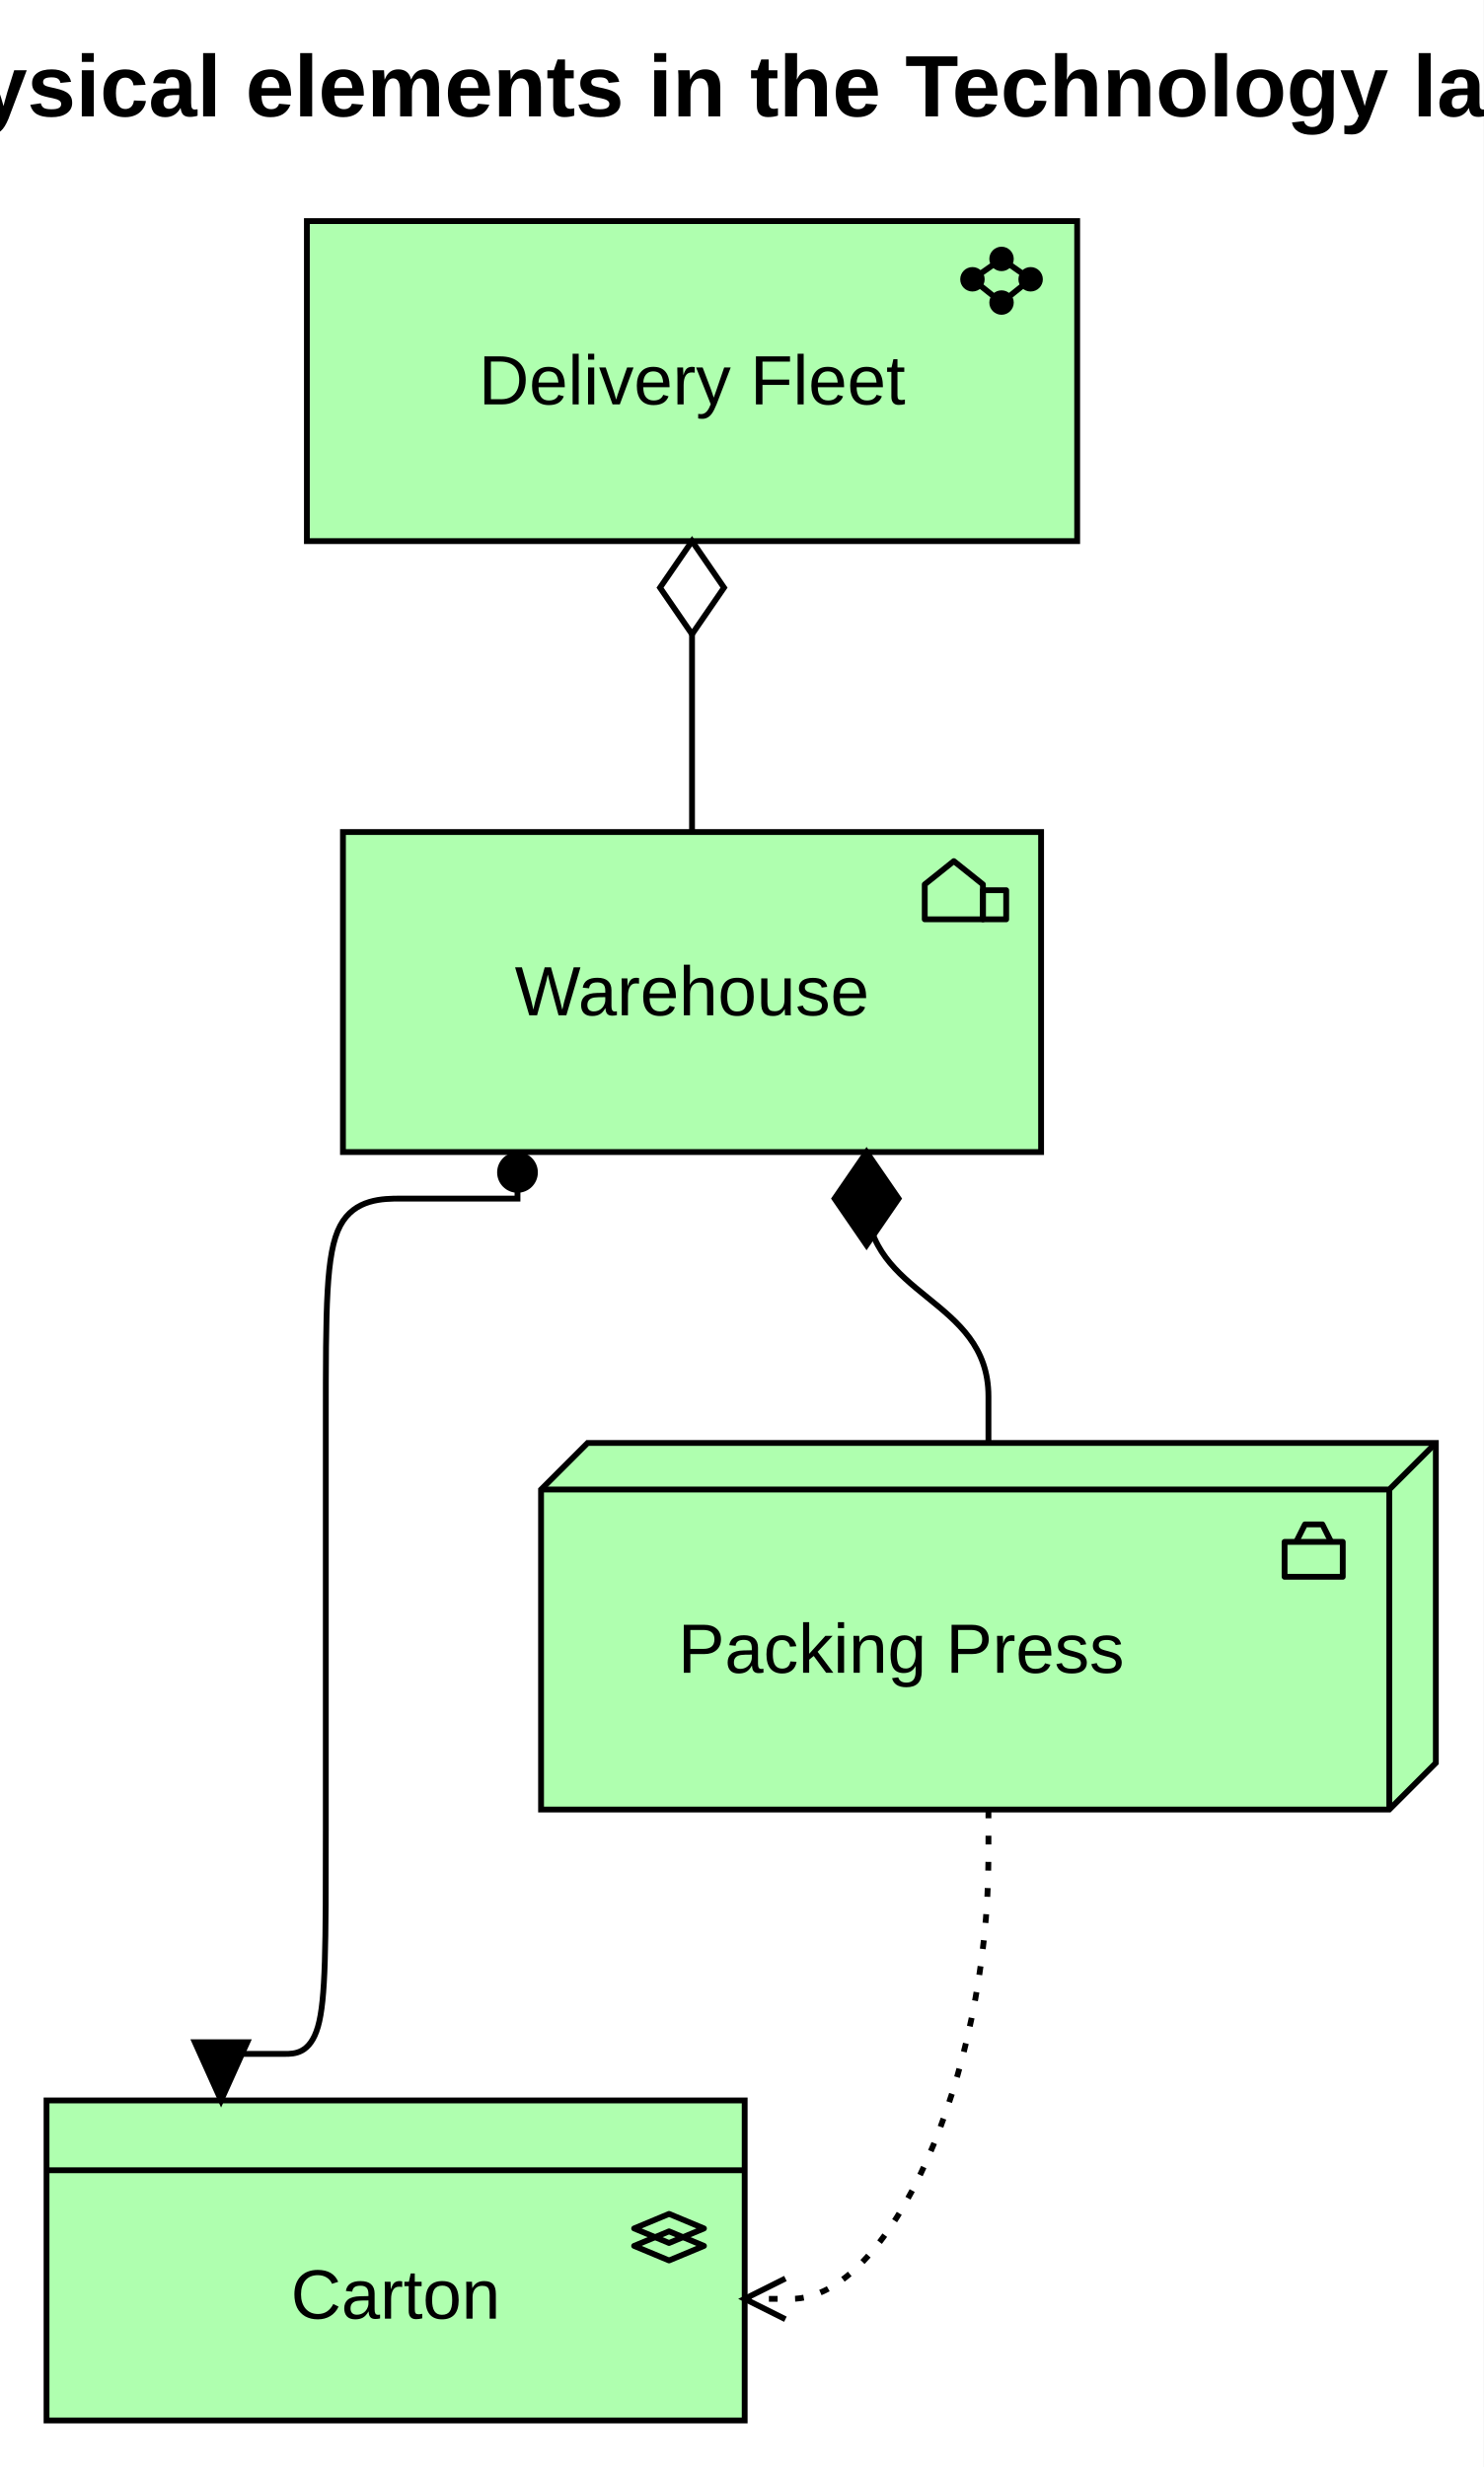
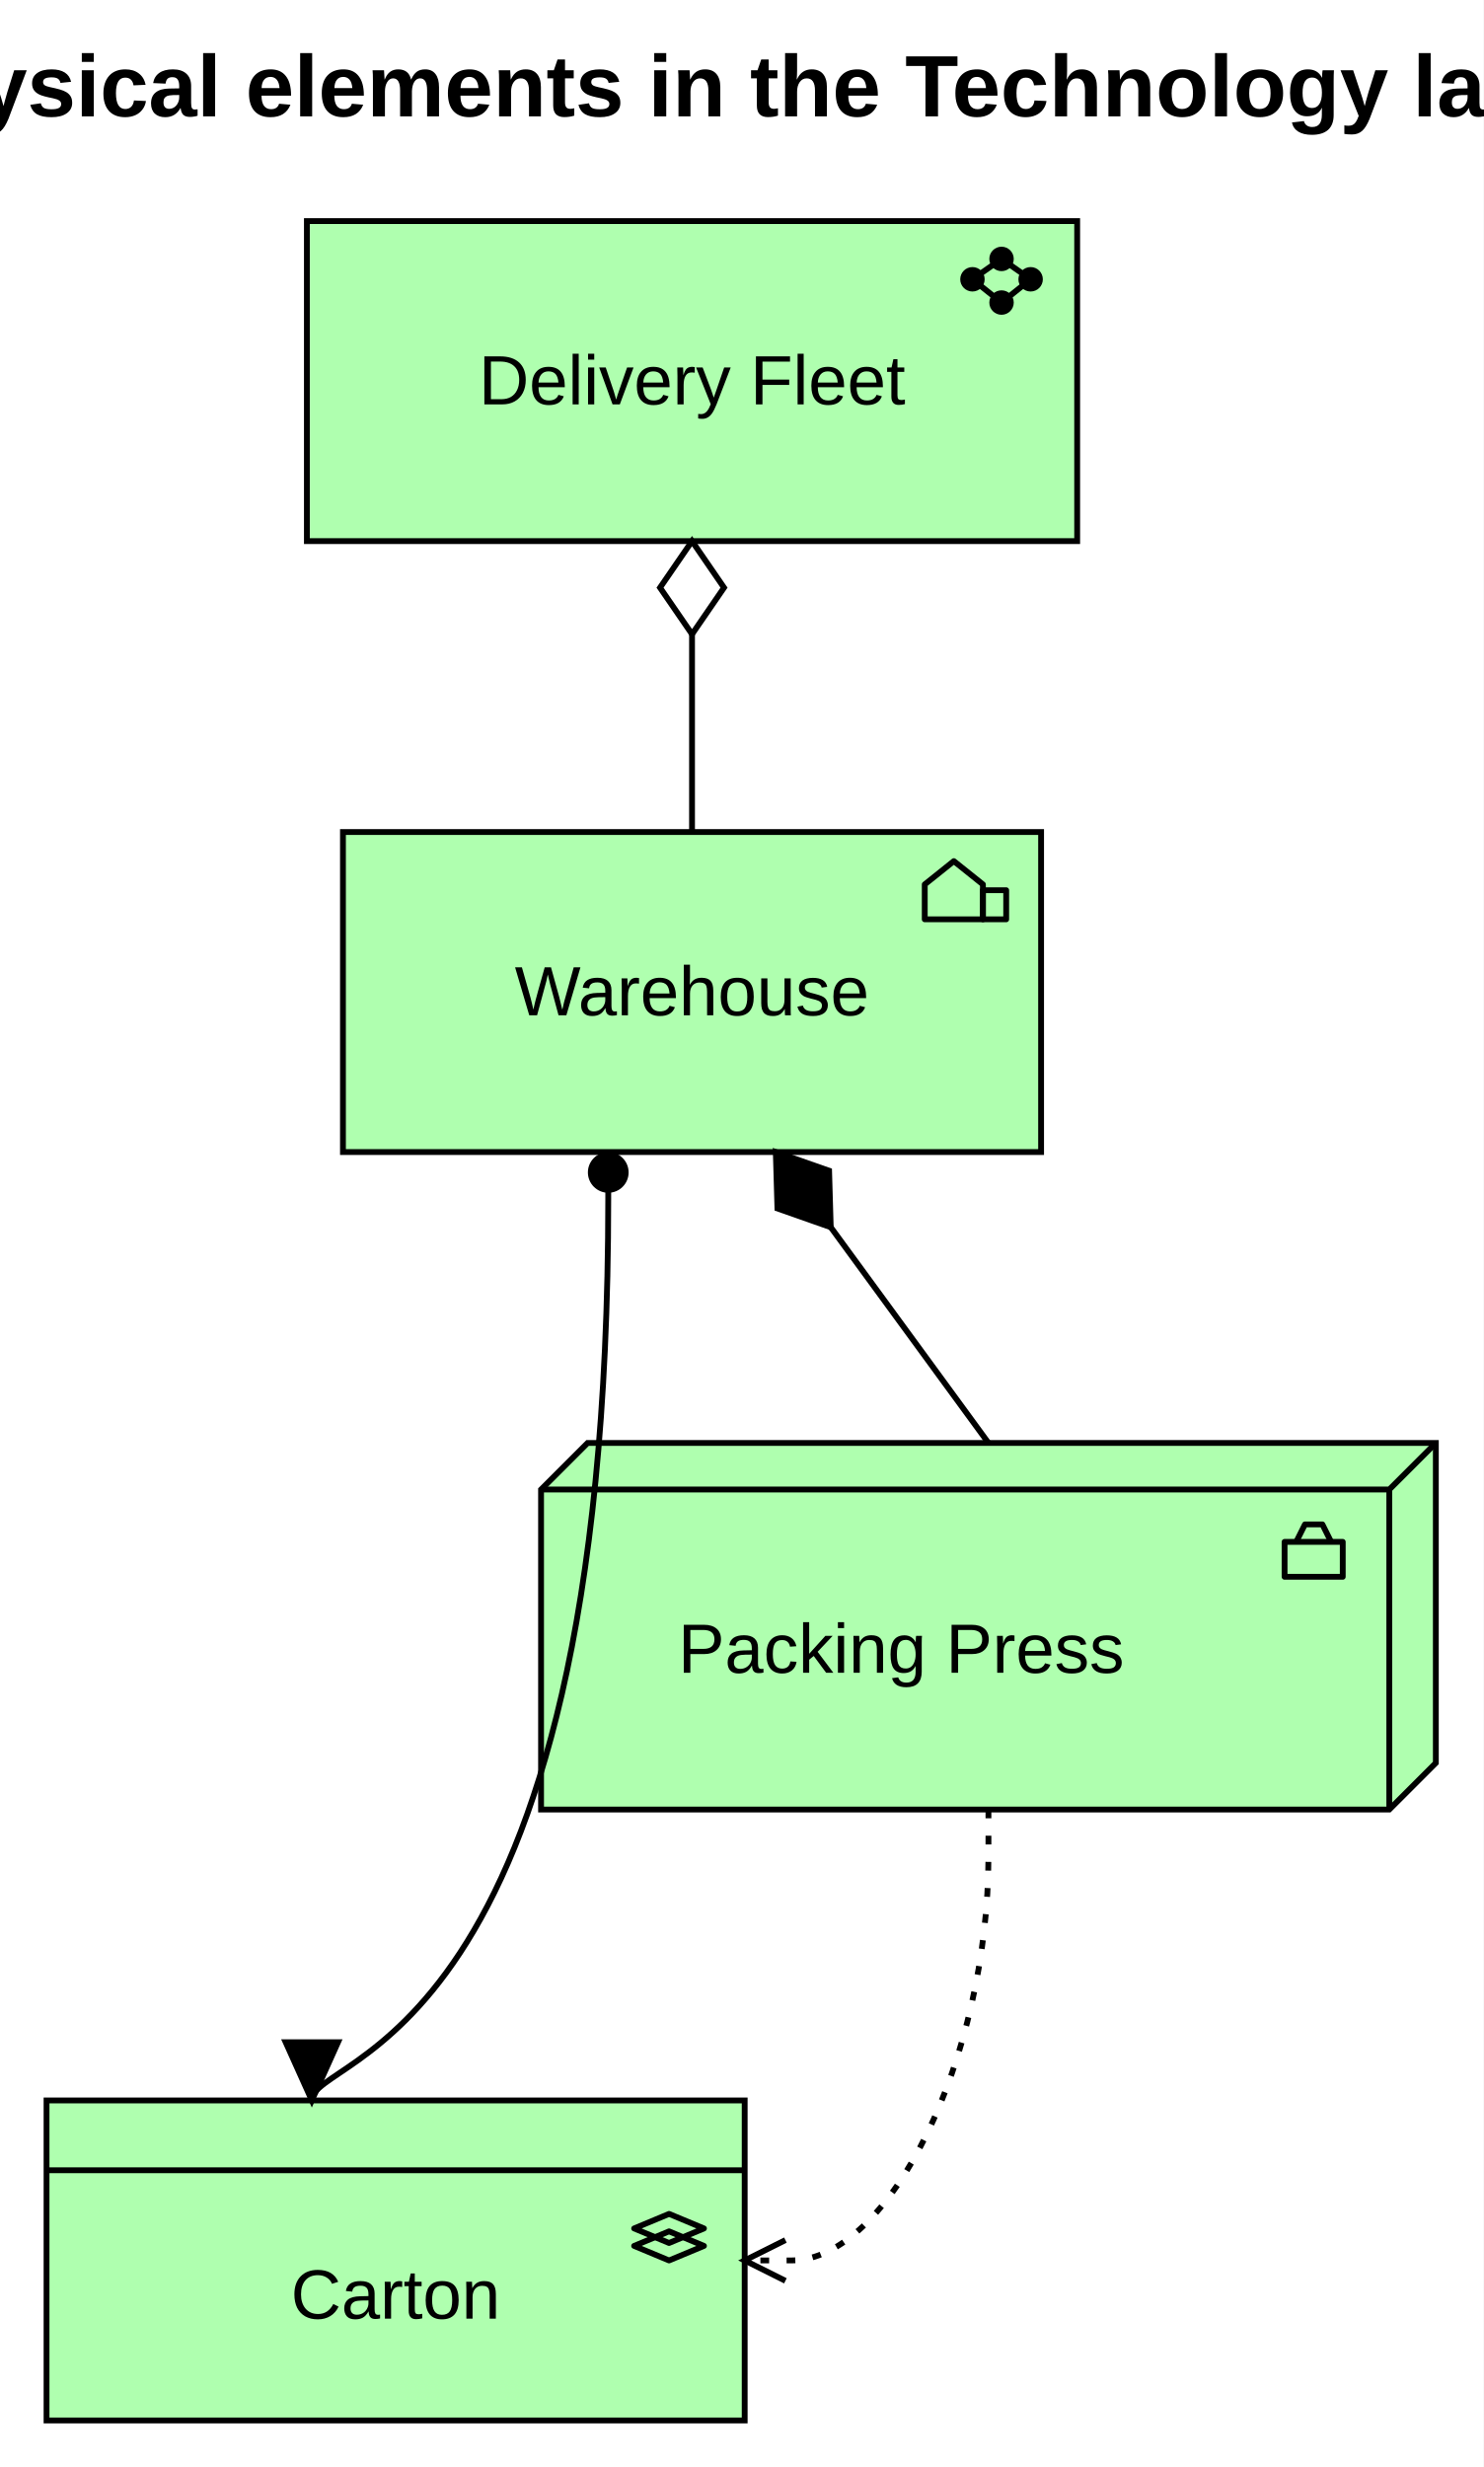
<svg xmlns="http://www.w3.org/2000/svg" width="255" height="424" viewBox="0 0 255 424" font-family="Arial, Helvetica, sans-serif" font-size="12">
  <rect x="0" y="0" width="255" height="424" fill="#ffffff" />
  <text x="127.5" y="20" text-anchor="middle" font-size="15" font-weight="bold">Physical elements in the Technology layer</text>
  <g transform="translate(0,30)">
    <g class="element equipment" data-id="press">
      <path fill="#AFFFAF" stroke="#000000" stroke-width="1" d="M93,226 L101,218 H246.8 V273 L238.8,281 H93 Z" />
      <path fill="none" stroke="#000000" stroke-width="1" d="M93,226 H238.8 V281 M238.8,226 L246.8,218" />
      <g stroke="#000" stroke-width="1" stroke-linejoin="round" fill="none">
        <rect x="220.8" y="235" width="10" height="6" />
        <path d="M222.8,235 L224.3,232 H227.3 L228.8,235" />
      </g>
      <text x="154.9" y="257.5" text-anchor="middle">Packing Press</text>
    </g>
    <g class="element facility" data-id="warehouse">
      <rect fill="#AFFFAF" stroke="#000000" stroke-width="1" x="58.95" y="113" width="120" height="55" rx="0" ry="0" />
      <g stroke="#000" stroke-width="1" stroke-linejoin="round" fill="none">
        <path d="M158.95,128 V122 L163.95,118 L168.95,122 V128 Z" />
        <rect x="168.95" y="123" width="4" height="5" />
      </g>
      <text x="118.95" y="144.5" text-anchor="middle">Warehouse</text>
    </g>
    <g class="element distribution-network" data-id="fleet">
      <rect fill="#AFFFAF" stroke="#000000" stroke-width="1" x="52.75" y="8" width="132.4" height="55" rx="0" ry="0" />
      <g stroke="#000" stroke-width="1" stroke-linejoin="round" fill="none">
        <circle cx="167.15" cy="18" r="1.6" fill="#000" />
        <circle cx="172.15" cy="14.5" r="1.6" fill="#000" />
        <circle cx="177.15" cy="18" r="1.6" fill="#000" />
        <circle cx="172.15" cy="22" r="1.6" fill="#000" />
        <path d="M167.15,18 L172.15,14.5 L177.15,18 L172.15,22 Z" />
      </g>
      <text x="118.95" y="39.5" text-anchor="middle">Delivery Fleet</text>
    </g>
    <g class="element material" data-id="carton">
      <rect fill="#AFFFAF" stroke="#000000" stroke-width="1" x="8" y="331" width="120" height="55" />
      <line stroke="#000000" stroke-width="1" x1="8" y1="343" x2="128" y2="343" />
      <g stroke="#000" stroke-width="1" stroke-linejoin="round" fill="none">
        <path d="M109,356 L115,358.5 L121,356 L115,353.5 Z" />
        <path d="M109,353 L115,355.5 L121,353 L115,350.5 Z" />
      </g>
      <text x="68" y="368.5" text-anchor="middle">Carton</text>
    </g>
    <g class="relationship composition" data-source="warehouse" data-target="press">
-       <path d="M148.95,168L148.95,176C148.95,193 169.9,193 169.9,210L169.9,218" fill="none" stroke="#000" stroke-width="1" />
-       <path d="M148.95,168 L154.45,176 L148.95,184 L143.45,176 Z" fill="#000" stroke="#000" stroke-width="1" />
+       <path d="M133.35,168L169.9,218" fill="none" stroke="#000" stroke-width="1" />
+       <path d="M133.35,168 L142.51,171.21 L142.79,180.92 L133.63,177.7 Z" fill="#000" stroke="#000" stroke-width="1" />
    </g>
    <g class="relationship assignment" data-source="warehouse" data-target="carton">
-       <path d="M88.95,168L88.95,176C84.008,176 79.065,176 76.045,176C73.024,176 71.926,176 68.905,176C65.885,176 60.943,176 58.471,180.667C56,185.333 56,194.667 56,214.5C56,234.333 56,264.667 56,284.5C56,304.333 56,313.667 54.65,318.333C53.3,323 50.6,323 48.95,323C47.3,323 46.7,323 45.05,323C43.4,323 40.7,323 39.35,323L38,323L38,331" fill="none" stroke="#000" stroke-width="1" />
-       <circle cx="88.95" cy="171.5" r="3.5" fill="#000" />
-       <path d="M38,331 L33.5,321 L42.5,321 Z" fill="#000" stroke="#000" stroke-width="1" />
+       <path d="M104.55,168L104.55,176C104.55,323 53.6,323 53.6,331" fill="none" stroke="#000" stroke-width="1" />
+       <circle cx="104.55" cy="171.5" r="3.5" fill="#000" />
+       <path d="M53.6,331 L49.1,321 L58.1,321 Z" fill="#000" stroke="#000" stroke-width="1" />
    </g>
    <g class="relationship aggregation" data-source="fleet" data-target="warehouse">
-       <path d="M118.95,63L118.95,71L118.95,113" fill="none" stroke="#000" stroke-width="1" />
+       <path d="M118.95,63L118.95,113" fill="none" stroke="#000" stroke-width="1" />
      <path d="M118.95,63 L124.45,71 L118.95,79 L113.45,71 Z" fill="#fff" stroke="#000" stroke-width="1" />
    </g>
    <g class="relationship access" data-source="press" data-target="carton">
-       <path d="M169.9,281L169.9,289C169.9,327.05 152.95,365.1 136,365.1L128,365.1" fill="none" stroke="#000" stroke-width="1" stroke-dasharray="1.5 3" />
-       <path d="M135,361.6 L128,365.1 L135,368.6" fill="none" stroke="#000" stroke-width="1" />
+       <path d="M169.9,281L169.9,289C169.9,323.75 152.95,358.5 136,358.5L128,358.5" fill="none" stroke="#000" stroke-width="1" stroke-dasharray="1.5 3" />
+       <path d="M135,355 L128,358.5 L135,362" fill="none" stroke="#000" stroke-width="1" />
    </g>
  </g>
</svg>
